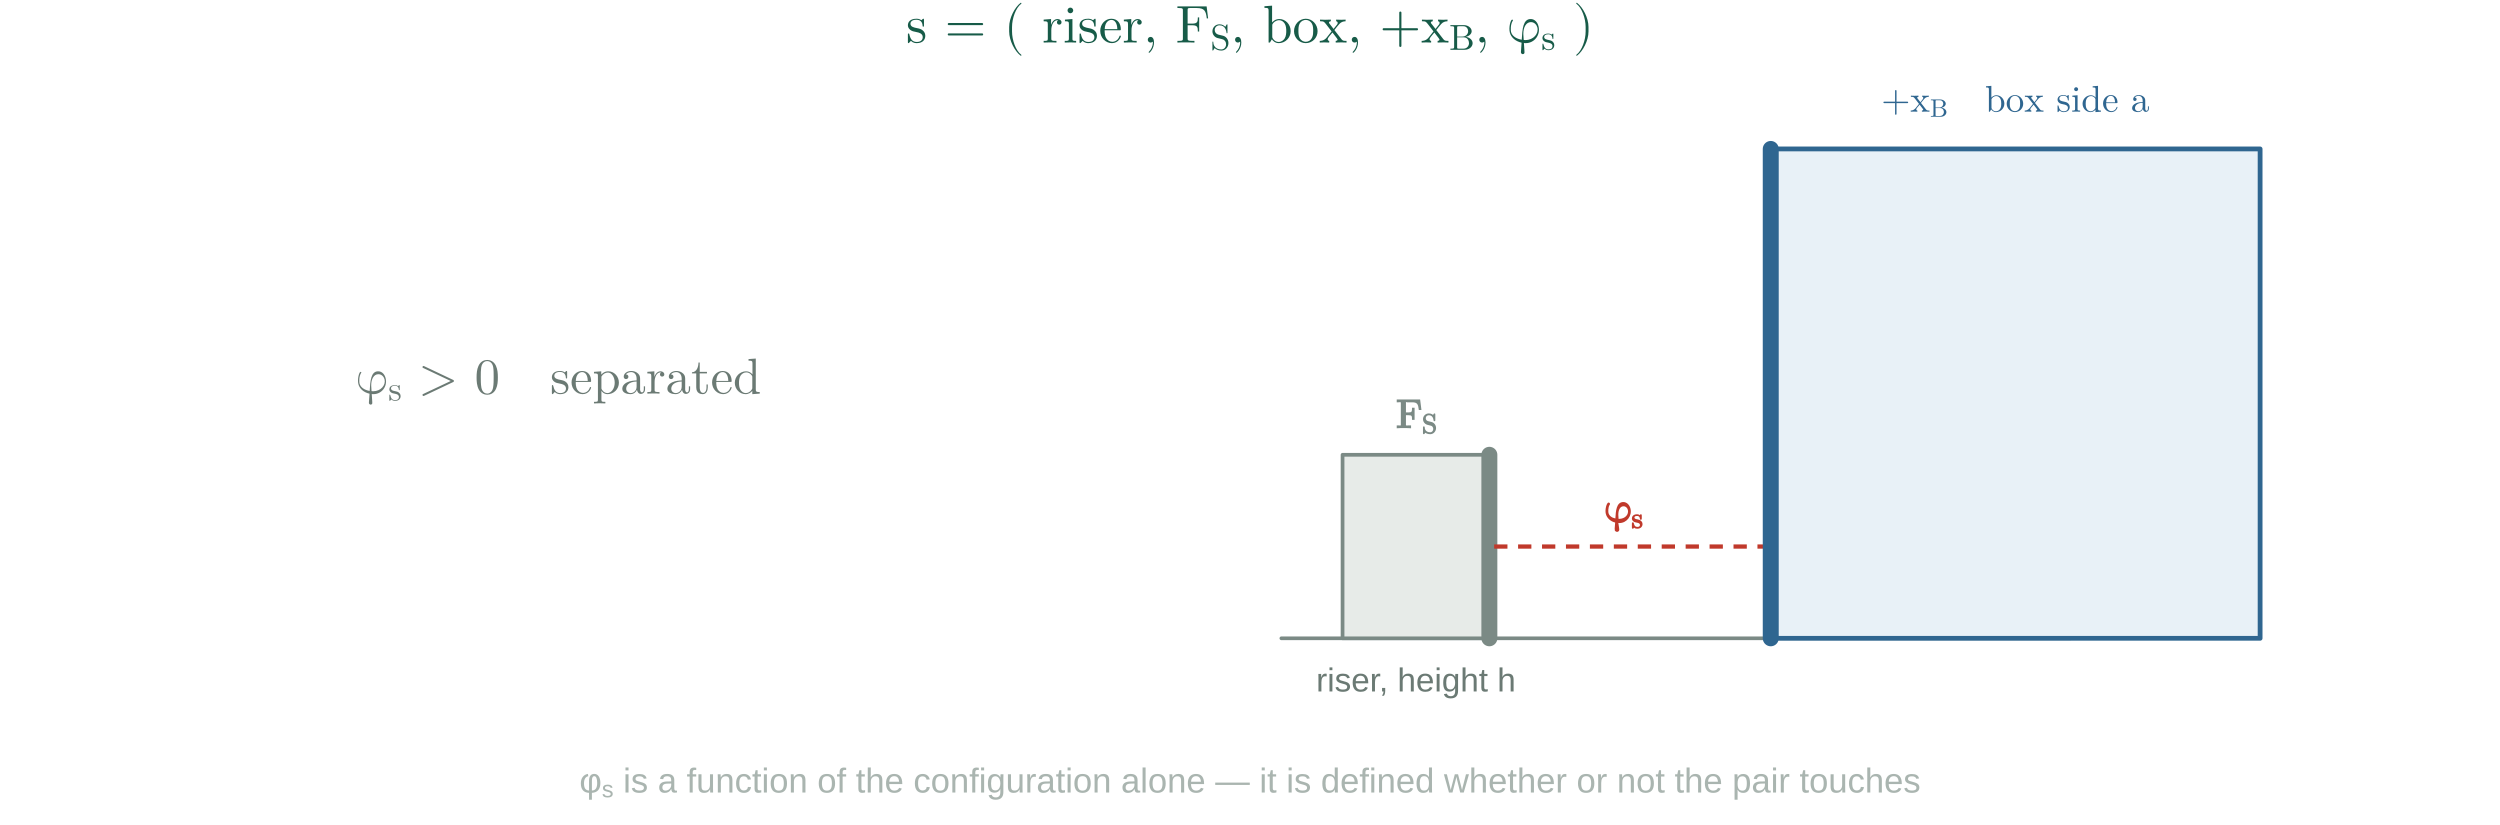
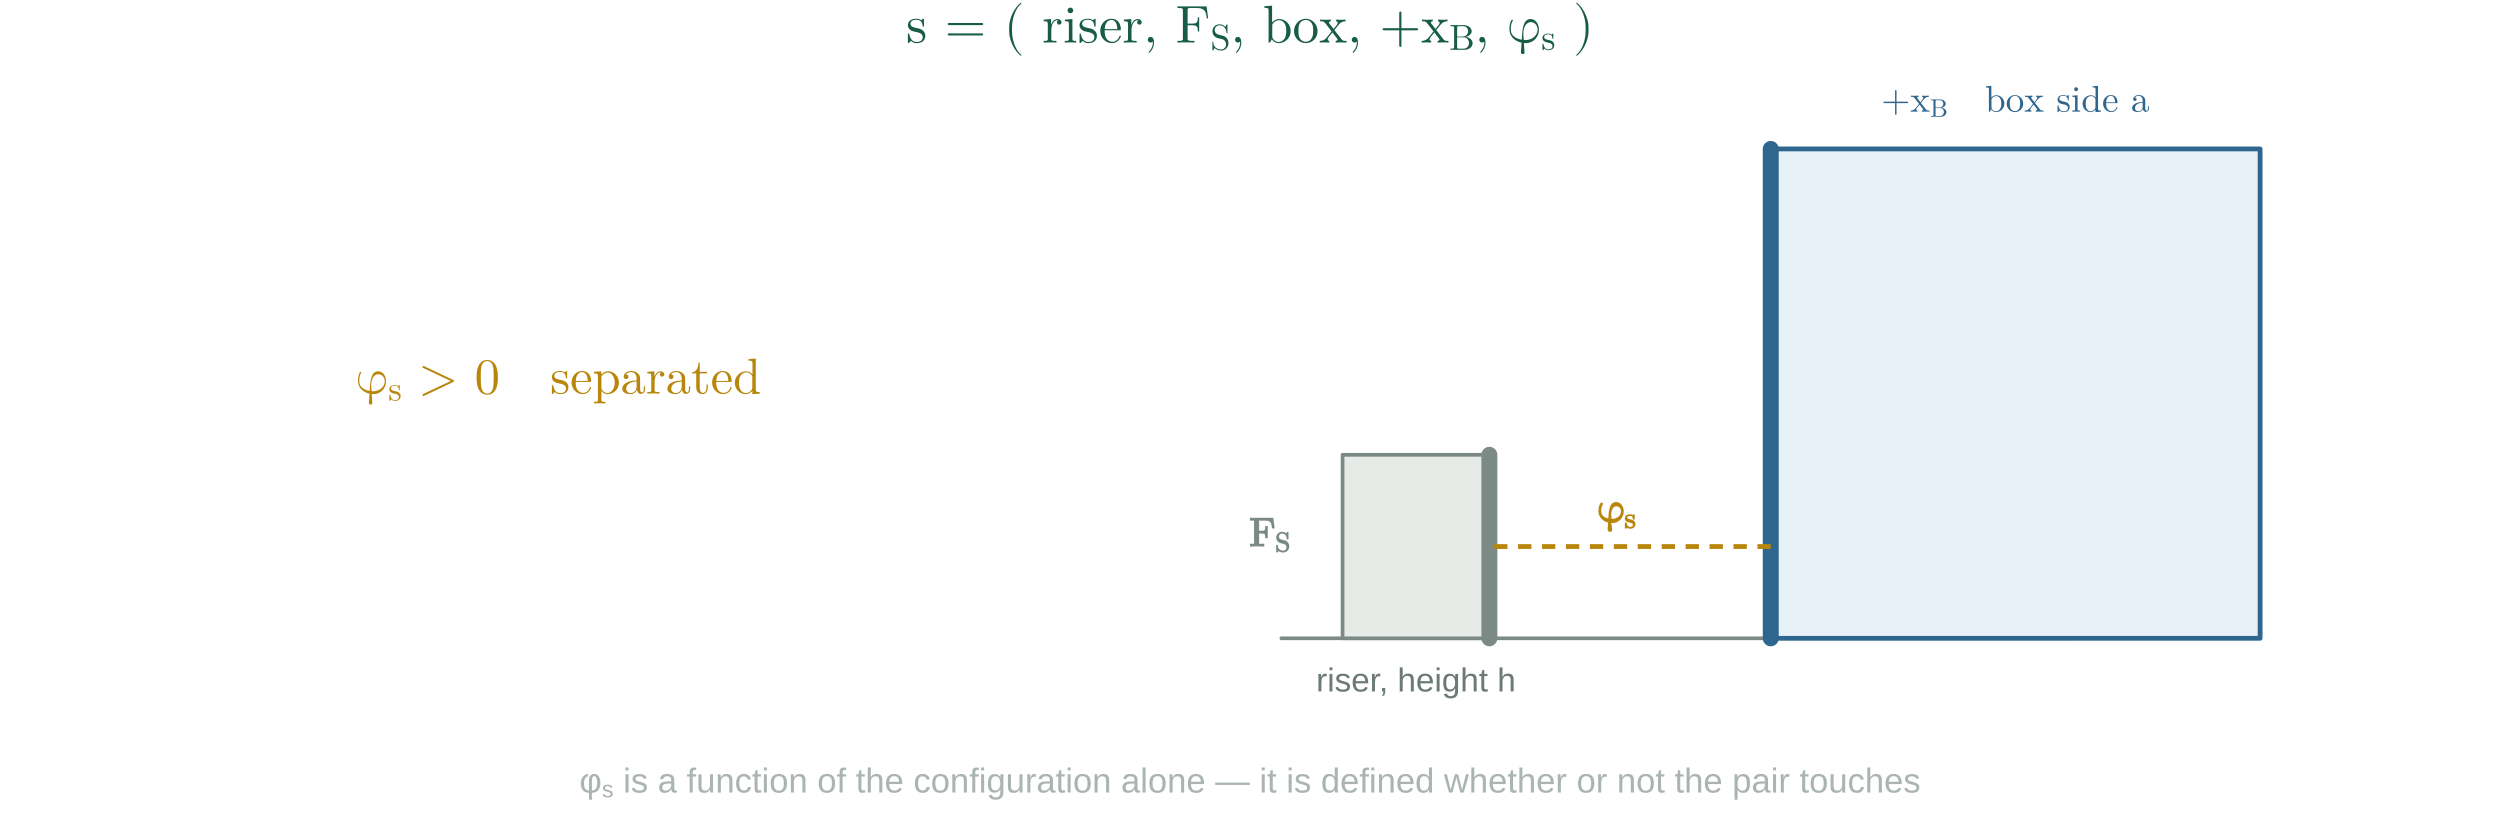
<svg xmlns="http://www.w3.org/2000/svg" viewBox="0 52 940 310" width="100%" class="fig" role="img" aria-label="Contact template and its signed gap">
  <text x="470.00" y="68.00" font-size="20" fill="#175b48" text-anchor="middle" font-weight="600" font-family="'Latin Modern Math','STIX Two Math',Georgia,serif" style="">s = ( riser, F<tspan baseline-shift="sub" font-size="0.68em">S</tspan>, box, +x<tspan baseline-shift="sub" font-size="0.68em">B</tspan>, φ<tspan baseline-shift="sub" font-size="0.68em">s</tspan> )</text>
  <line x1="778.500" y1="292.000" x2="481.800" y2="292.000" stroke="#7b8a85" stroke-width="1.4" stroke-linecap="round" />
  <polygon points="560.000,292.000 504.800,292.000 504.800,223.000 560.000,223.000" fill="#e7ebe8" stroke="#7b8a85" stroke-width="1.4" stroke-linejoin="round" />
  <line x1="560.000" y1="292.000" x2="560.000" y2="223.000" stroke="#7b8a85" stroke-width="6.0" stroke-linecap="round" />
-   <text x="532.40" y="213.00" font-size="15" fill="#7b8a85" text-anchor="middle" font-weight="700" font-family="'Latin Modern Math',Georgia,serif" style="">F<tspan baseline-shift="sub" font-size="0.68em">S</tspan>
+   <text x="477.20" y="257.50" font-size="15" fill="#7b8a85" text-anchor="middle" font-weight="700" font-family="'Latin Modern Math',Georgia,serif" style="">F<tspan baseline-shift="sub" font-size="0.68em">S</tspan>
  </text>
  <text x="532.40" y="312.00" font-size="12.5" fill="#6b7a74" text-anchor="middle" font-weight="400" font-family="'Source Sans Pro','Helvetica Neue',Arial,sans-serif" style="">riser, height h</text>
-   <g opacity="1">
-     <animate attributeName="opacity" values="1;1;0;0;1;1" keyTimes="0;0.28;0.33;0.69;0.74;1" dur="7s" repeatCount="indefinite" />
-     <line x1="665.8" y1="257.5" x2="560.0" y2="257.5" stroke="#c0392b" stroke-width="1.6" stroke-dasharray="5 4">
-       <animate attributeName="x1" values="665.8;560.0;539.3;560.0;665.8" keyTimes="0;0.34;0.5;0.66;1" dur="7s" calcMode="spline" keySplines="0.4 0 0.4 1;0.4 0 0.4 1;0.4 0 0.4 1;0.4 0 0.4 1" repeatCount="indefinite" />
-     </line>
-     <text x="612.9" y="248.5" font-size="16" fill="#c0392b" text-anchor="middle" font-weight="700" font-family="'Latin Modern Math',Georgia,serif">φ<tspan baseline-shift="sub" font-size="0.68em">s</tspan>
-       <animate attributeName="x" values="612.9;560.0;549.6;560.0;612.9" keyTimes="0;0.34;0.5;0.66;1" dur="7s" calcMode="spline" keySplines="0.4 0 0.4 1;0.4 0 0.4 1;0.4 0 0.4 1;0.4 0 0.4 1" repeatCount="indefinite" />
-     </text>
-   </g>
  <g transform="translate(105.8,0)">
-     <animateTransform attributeName="transform" type="translate" values="105.8,0; 0,0; -20.7,0; 0,0; 105.8,0" keyTimes="0;0.34;0.5;0.66;1" dur="7s" calcMode="spline" keySplines="0.4 0 0.4 1;0.4 0 0.4 1;0.4 0 0.4 1;0.4 0 0.4 1" repeatCount="indefinite" />
+     <animateTransform attributeName="transform" type="translate" values="105.8,0; 0,0; -34.5,0; 0,0; 105.8,0" keyTimes="0;0.34;0.5;0.66;1" dur="7s" calcMode="spline" keySplines="0.4 0 0.4 1;0.4 0 0.4 1;0.4 0 0.4 1;0.4 0 0.4 1" repeatCount="indefinite" />
    <polygon points="744.000,292.000 560.000,292.000 560.000,108.000 744.000,108.000" fill="#dae8f2" stroke="#2f6690" stroke-width="1.8" stroke-linejoin="round" fill-opacity="0.62" />
    <line x1="560.000" y1="292.000" x2="560.000" y2="108.000" stroke="#2f6690" stroke-width="6.0" stroke-linecap="round" />
    <text x="652.00" y="94.00" font-size="14" fill="#2f6690" text-anchor="middle" font-weight="600" font-family="'Latin Modern Math',Georgia,serif" style="">+x<tspan baseline-shift="sub" font-size="0.68em">B</tspan>   box side a</text>
  </g>
+   <g>
+     <line x1="665.8" y1="257.5" x2="560.0" y2="257.5" stroke="#b8860b" stroke-width="1.8" stroke-dasharray="5 4">
+       <animate attributeName="x1" values="665.8;560.0;525.5;560.0;665.8" keyTimes="0;0.34;0.5;0.66;1" dur="7s" calcMode="spline" keySplines="0.4 0 0.4 1;0.4 0 0.4 1;0.4 0 0.4 1;0.4 0 0.4 1" repeatCount="indefinite" />
+       <animate attributeName="stroke" keyTimes="0;0.31;0.45;0.57;0.71;1" values="#b8860b;#175b48;#c0392b;#175b48;#b8860b;#b8860b" calcMode="discrete" dur="7s" repeatCount="indefinite" />
+     </line>
+     <text x="612.9" y="248.5" font-size="16" fill="#b8860b" text-anchor="middle" font-weight="700" font-family="'Latin Modern Math',Georgia,serif">φ<tspan baseline-shift="sub" font-size="0.68em">s</tspan>
+       <animate attributeName="x" values="612.9;560.0;542.8;560.0;612.9" keyTimes="0;0.34;0.5;0.66;1" dur="7s" calcMode="spline" keySplines="0.4 0 0.4 1;0.4 0 0.4 1;0.4 0 0.4 1;0.4 0 0.4 1" repeatCount="indefinite" />
+       <animate attributeName="fill" keyTimes="0;0.31;0.45;0.57;0.71;1" values="#b8860b;#175b48;#c0392b;#175b48;#b8860b;#b8860b" calcMode="discrete" dur="7s" repeatCount="indefinite" />
+     </text>
+   </g>
  <g opacity="1">
    <animate attributeName="opacity" values="0;0;1;1;0;0" keyTimes="0;0.000;0.000;0.300;0.310;1" dur="7s" repeatCount="indefinite" />
-     <text x="210.00" y="200.00" font-size="19" fill="#6b7a74" text-anchor="middle" font-weight="600" font-family="'Latin Modern Math',Georgia,serif" style="">φ<tspan baseline-shift="sub" font-size="0.68em">s</tspan> &gt; 0   separated</text>
+     <text x="210.00" y="200.00" font-size="19" fill="#b8860b" text-anchor="middle" font-weight="600" font-family="'Latin Modern Math',Georgia,serif" style="">φ<tspan baseline-shift="sub" font-size="0.68em">s</tspan> &gt; 0   separated</text>
  </g>
  <g opacity="0">
    <animate attributeName="opacity" values="0;0;1;1;0;0" keyTimes="0;0.310;0.320;0.440;0.450;1" dur="7s" repeatCount="indefinite" />
    <text x="210.00" y="200.00" font-size="19" fill="#175b48" text-anchor="middle" font-weight="600" font-family="'Latin Modern Math',Georgia,serif" style="">φ<tspan baseline-shift="sub" font-size="0.68em">s</tspan> = 0   touching</text>
  </g>
  <g opacity="0">
    <animate attributeName="opacity" values="0;0;1;1;0;0" keyTimes="0;0.450;0.460;0.560;0.570;1" dur="7s" repeatCount="indefinite" />
    <text x="210.00" y="200.00" font-size="19" fill="#c0392b" text-anchor="middle" font-weight="600" font-family="'Latin Modern Math',Georgia,serif" style="">φ<tspan baseline-shift="sub" font-size="0.68em">s</tspan> &lt; 0   penetration</text>
  </g>
  <g opacity="0">
    <animate attributeName="opacity" values="0;0;1;1;0;0" keyTimes="0;0.570;0.580;0.700;0.710;1" dur="7s" repeatCount="indefinite" />
    <text x="210.00" y="200.00" font-size="19" fill="#175b48" text-anchor="middle" font-weight="600" font-family="'Latin Modern Math',Georgia,serif" style="">φ<tspan baseline-shift="sub" font-size="0.68em">s</tspan> = 0   touching</text>
  </g>
  <g opacity="0">
    <animate attributeName="opacity" values="0;0;1;1;0;0" keyTimes="0;0.710;0.720;1.000;1.000;1" dur="7s" repeatCount="indefinite" />
-     <text x="210.00" y="200.00" font-size="19" fill="#6b7a74" text-anchor="middle" font-weight="600" font-family="'Latin Modern Math',Georgia,serif" style="">φ<tspan baseline-shift="sub" font-size="0.68em">s</tspan> &gt; 0   separated</text>
+     <text x="210.00" y="200.00" font-size="19" fill="#b8860b" text-anchor="middle" font-weight="600" font-family="'Latin Modern Math',Georgia,serif" style="">φ<tspan baseline-shift="sub" font-size="0.68em">s</tspan> &gt; 0   separated</text>
  </g>
  <text x="470.00" y="350.00" font-size="13" fill="#aab5b0" text-anchor="middle" font-weight="400" font-family="'Source Sans Pro','Helvetica Neue',Arial,sans-serif" style="">φ<tspan baseline-shift="sub" font-size="0.68em">s</tspan> is a function of the configuration alone — it is defined whether or not the pair touches</text>
</svg>
